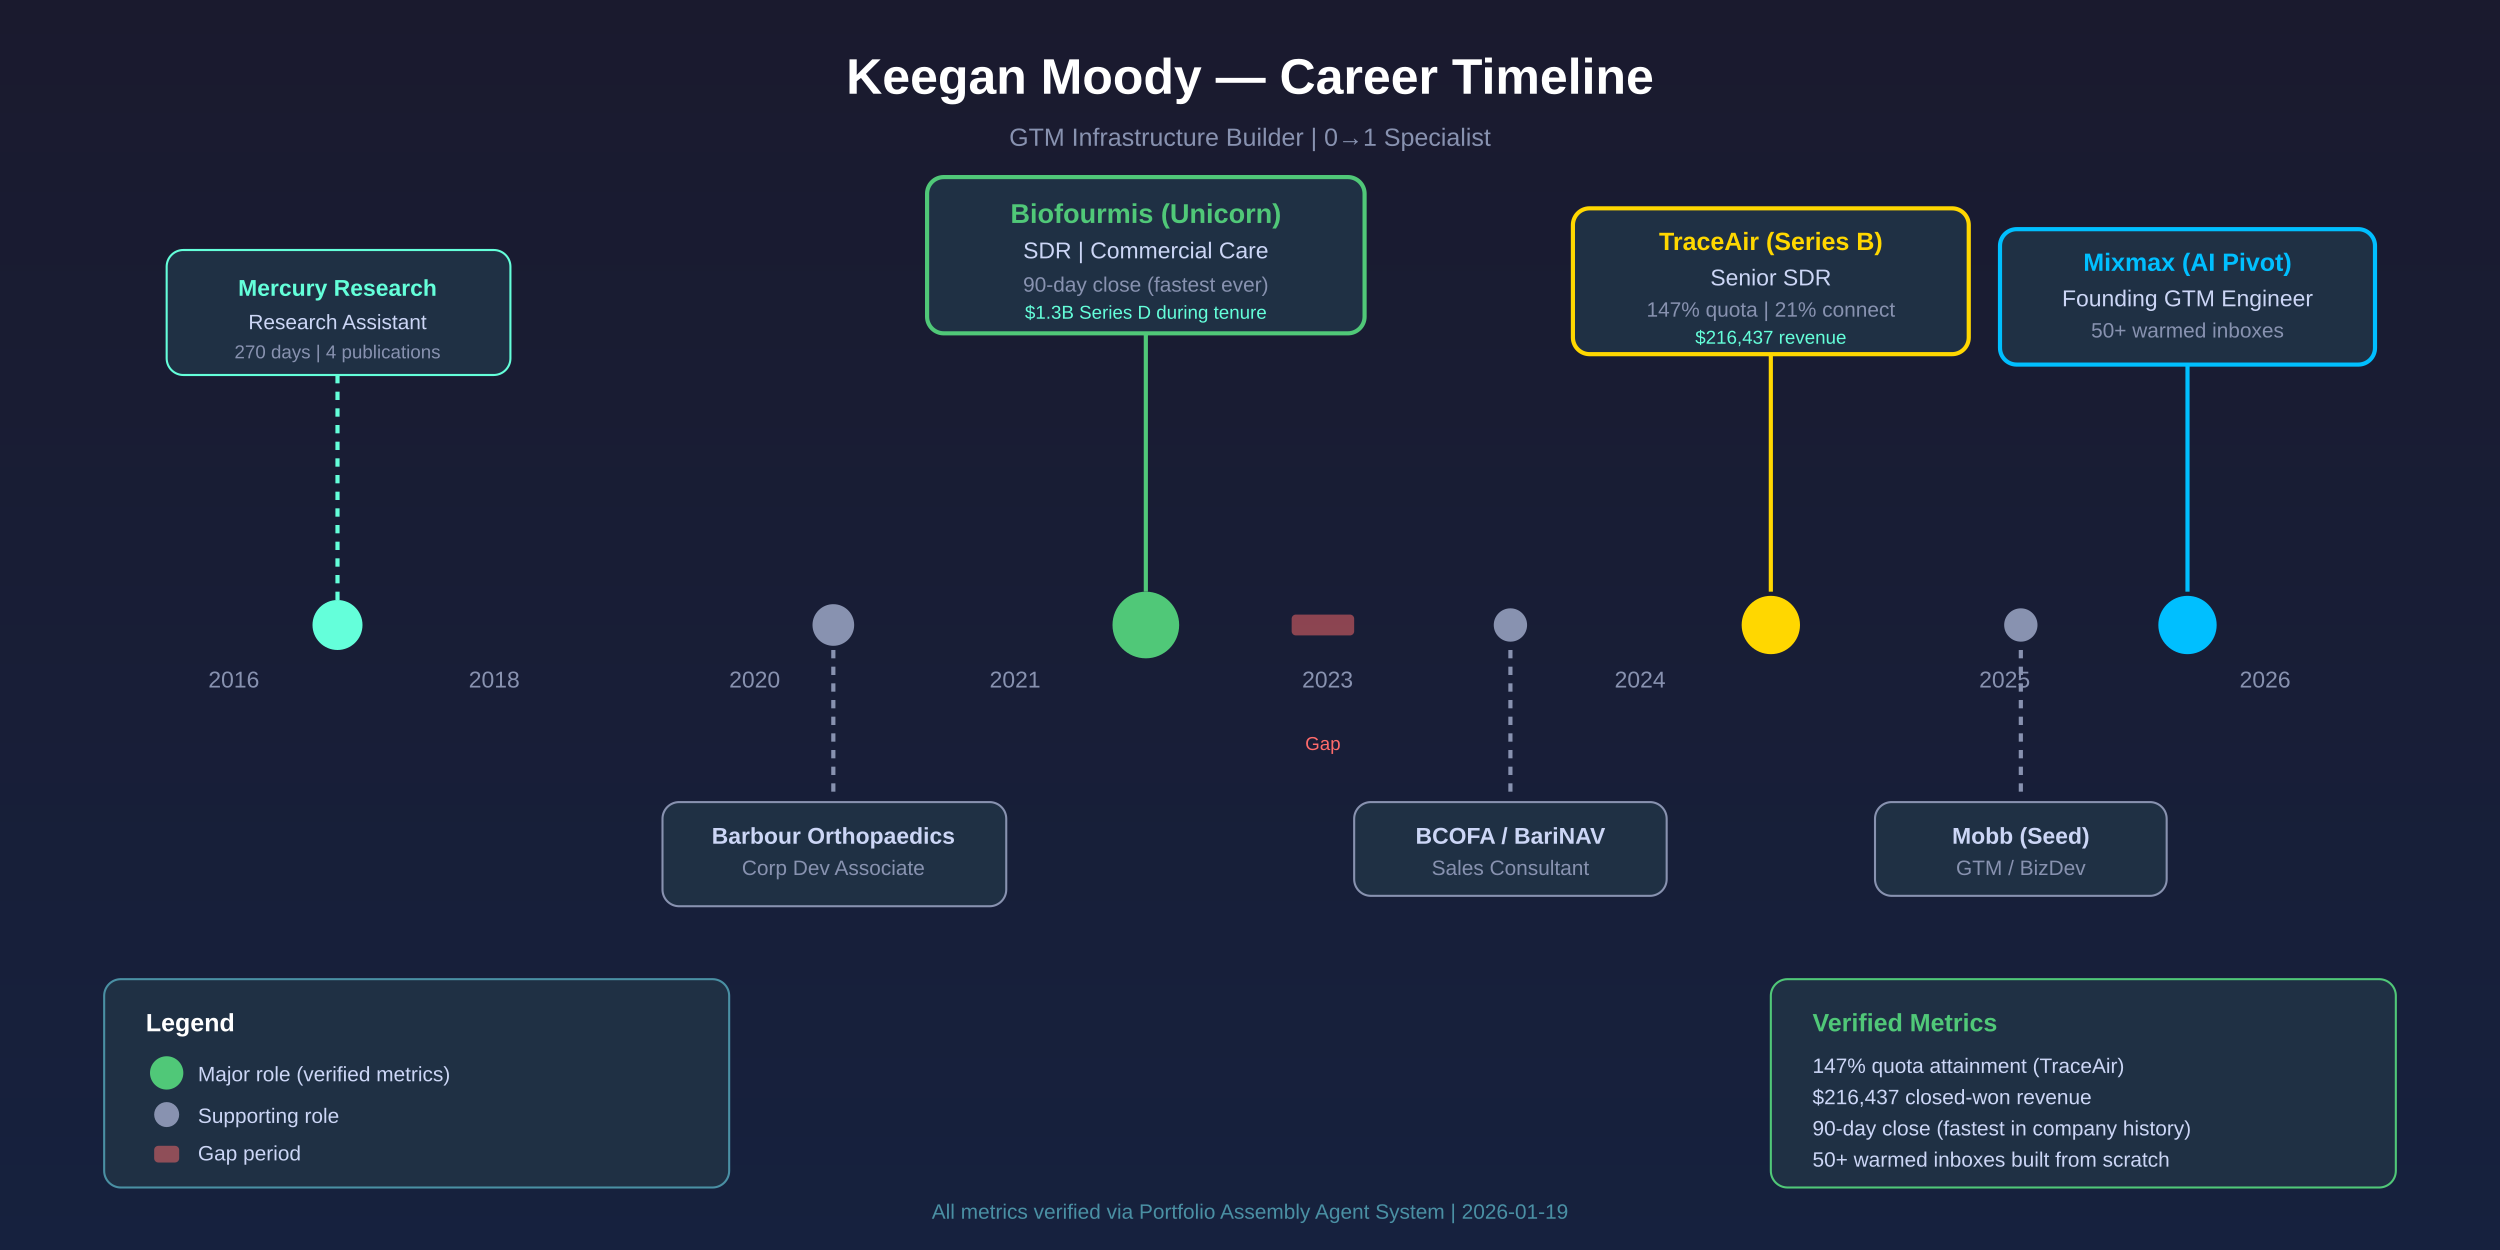
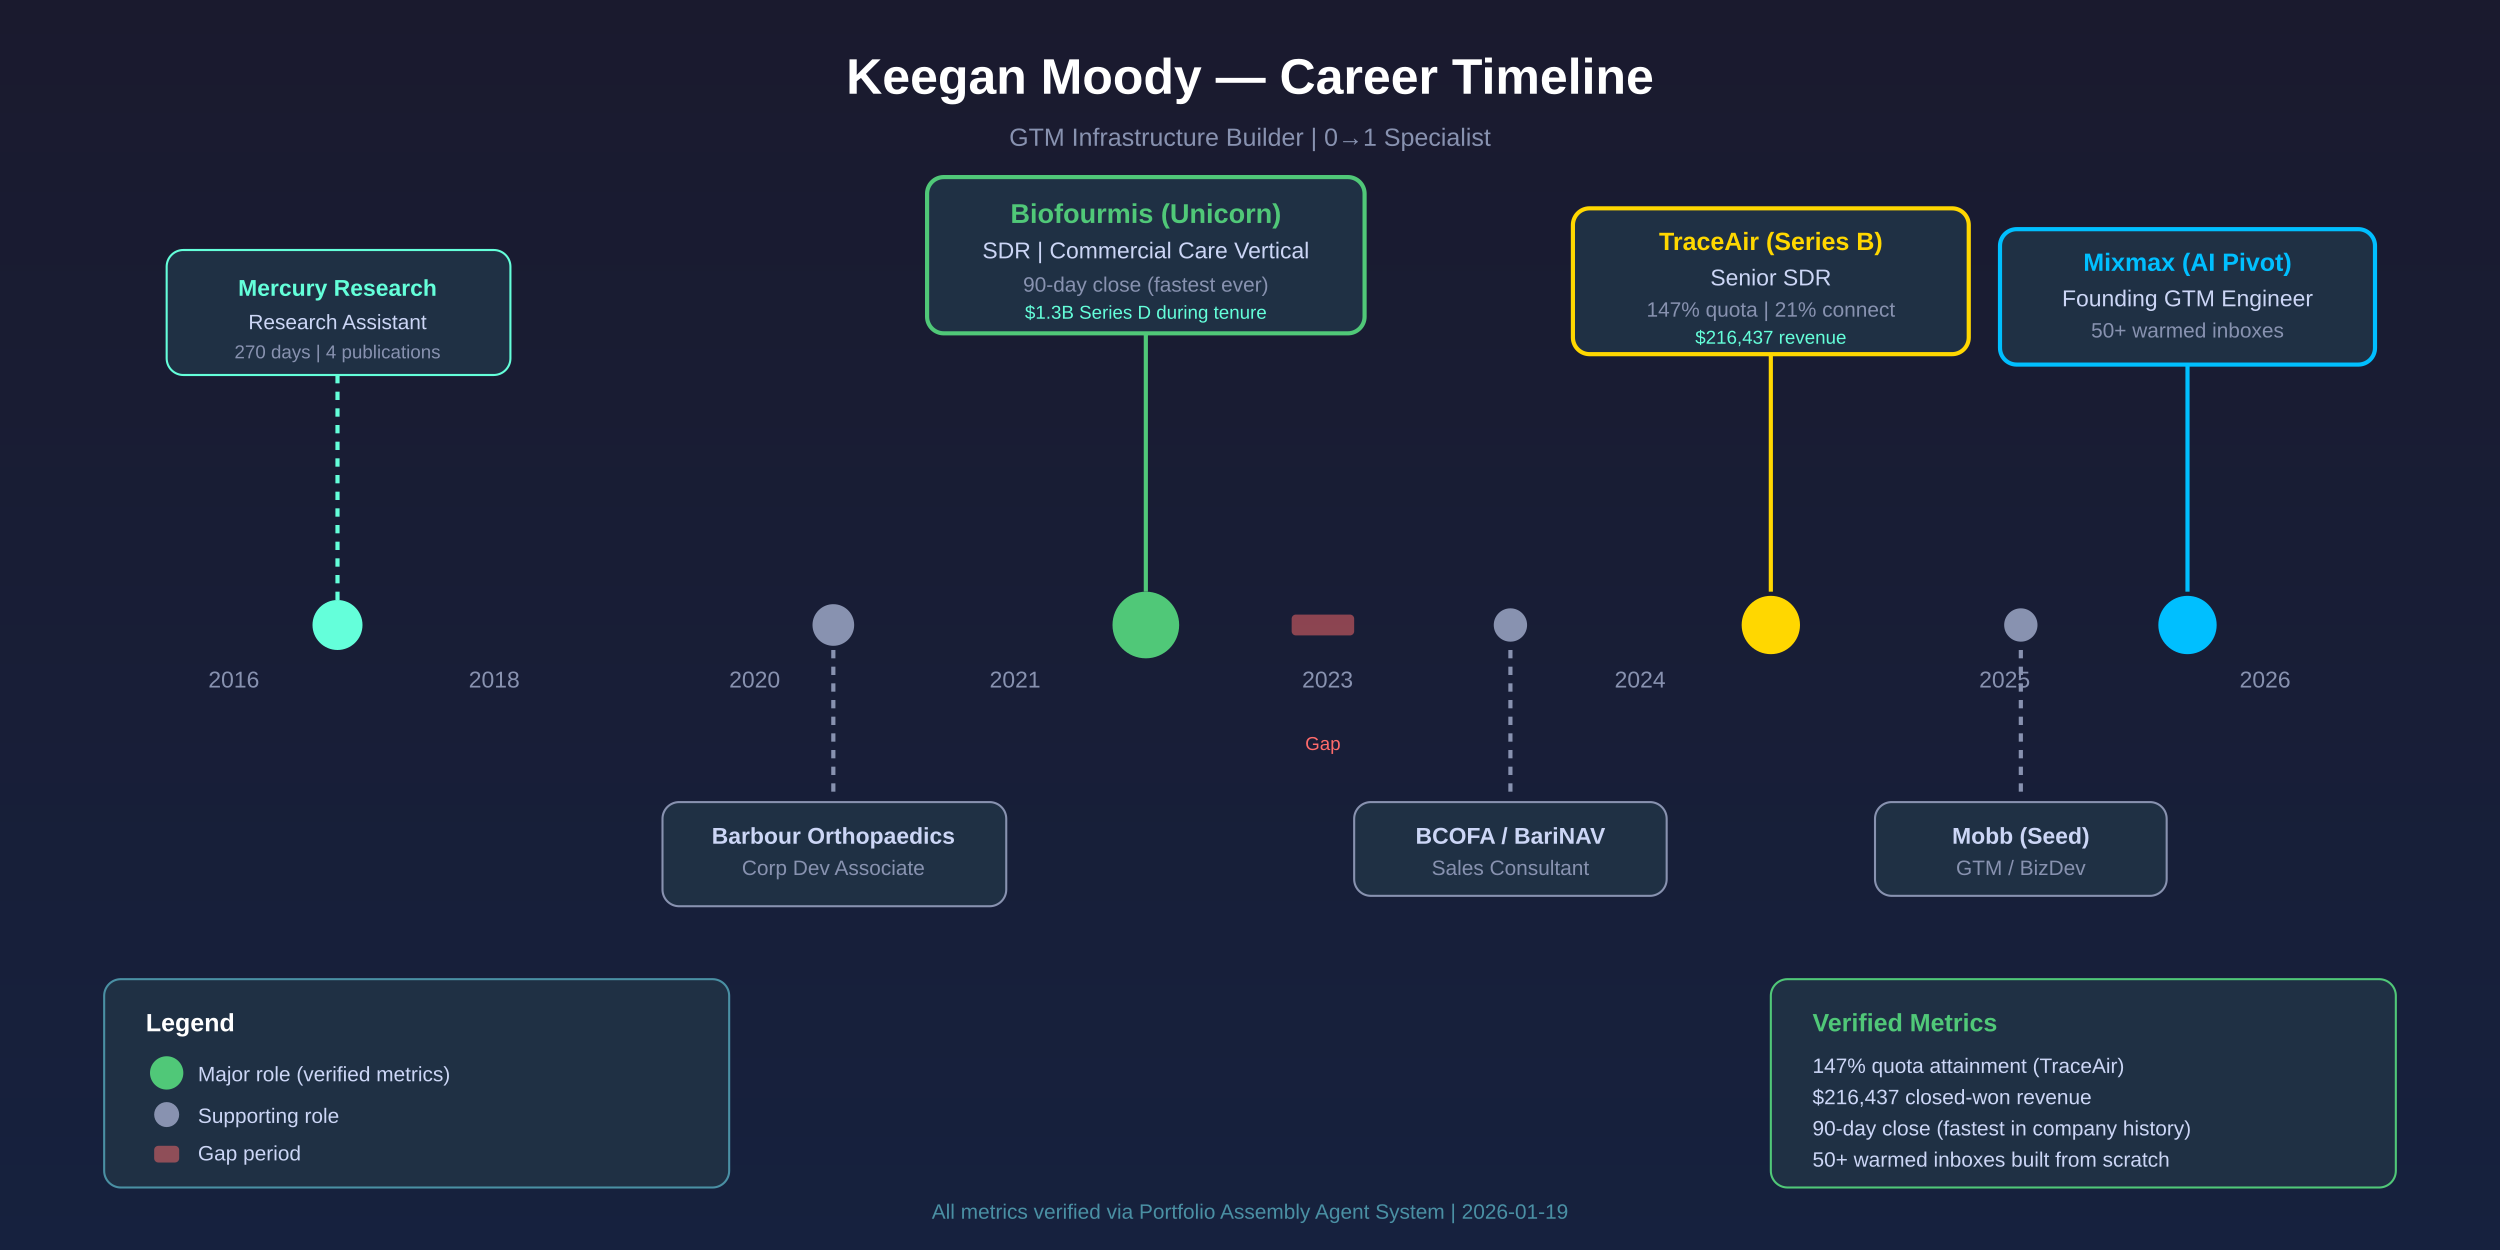
<svg xmlns="http://www.w3.org/2000/svg" viewBox="0 0 1200 600">
  <defs>
    <linearGradient id="bgGrad" x1="0%" y1="0%" x2="0%" y2="100%">
      <stop offset="0%" style="stop-color:#1a1a2e;stop-opacity:1" />
      <stop offset="100%" style="stop-color:#16213e;stop-opacity:1" />
    </linearGradient>
    <linearGradient id="lineGrad" x1="0%" y1="0%" x2="100%" y2="0%">
      <stop offset="0%" style="stop-color:#4a90a4;stop-opacity:1" />
      <stop offset="100%" style="stop-color:#50c878;stop-opacity:1" />
    </linearGradient>
  </defs>
  <rect width="1200" height="600" fill="url(#bgGrad)" />
  <text x="600" y="45" text-anchor="middle" fill="#ffffff" font-family="Arial, sans-serif" font-size="24" font-weight="bold">Keegan Moody — Career Timeline</text>
  <text x="600" y="70" text-anchor="middle" fill="#8892b0" font-family="Arial, sans-serif" font-size="12">GTM Infrastructure Builder | 0→1 Specialist</text>
  <line x1="100" y1="300" x2="1100" y2="300" stroke="url(#lineGrad)" stroke-width="4" stroke-linecap="round" />
  <text x="100" y="330" fill="#8892b0" font-family="Arial, sans-serif" font-size="11">2016</text>
  <text x="225" y="330" fill="#8892b0" font-family="Arial, sans-serif" font-size="11">2018</text>
  <text x="350" y="330" fill="#8892b0" font-family="Arial, sans-serif" font-size="11">2020</text>
  <text x="475" y="330" fill="#8892b0" font-family="Arial, sans-serif" font-size="11">2021</text>
  <text x="625" y="330" fill="#8892b0" font-family="Arial, sans-serif" font-size="11">2023</text>
  <text x="775" y="330" fill="#8892b0" font-family="Arial, sans-serif" font-size="11">2024</text>
  <text x="950" y="330" fill="#8892b0" font-family="Arial, sans-serif" font-size="11">2025</text>
  <text x="1075" y="330" fill="#8892b0" font-family="Arial, sans-serif" font-size="11">2026</text>
  <circle cx="162" cy="300" r="12" fill="#64ffda" />
  <line x1="162" y1="288" x2="162" y2="180" stroke="#64ffda" stroke-width="2" stroke-dasharray="4,4" />
  <rect x="80" y="120" width="165" height="60" rx="8" fill="#1f3044" stroke="#64ffda" stroke-width="1" />
  <text x="162" y="142" text-anchor="middle" fill="#64ffda" font-family="Arial, sans-serif" font-size="11" font-weight="bold">Mercury Research</text>
  <text x="162" y="158" text-anchor="middle" fill="#ccd6f6" font-family="Arial, sans-serif" font-size="10">Research Assistant</text>
  <text x="162" y="172" text-anchor="middle" fill="#8892b0" font-family="Arial, sans-serif" font-size="9">270 days | 4 publications</text>
  <circle cx="400" cy="300" r="10" fill="#8892b0" />
  <line x1="400" y1="312" x2="400" y2="380" stroke="#8892b0" stroke-width="2" stroke-dasharray="4,4" />
  <rect x="318" y="385" width="165" height="50" rx="8" fill="#1f3044" stroke="#8892b0" stroke-width="1" />
  <text x="400" y="405" text-anchor="middle" fill="#ccd6f6" font-family="Arial, sans-serif" font-size="11" font-weight="bold">Barbour Orthopaedics</text>
  <text x="400" y="420" text-anchor="middle" fill="#8892b0" font-family="Arial, sans-serif" font-size="10">Corp Dev Associate</text>
  <circle cx="550" cy="300" r="16" fill="#50c878" />
  <line x1="550" y1="284" x2="550" y2="140" stroke="#50c878" stroke-width="2" />
  <rect x="445" y="85" width="210" height="75" rx="8" fill="#1f3044" stroke="#50c878" stroke-width="2" />
  <text x="550" y="107" text-anchor="middle" fill="#50c878" font-family="Arial, sans-serif" font-size="13" font-weight="bold">Biofourmis (Unicorn)</text>
-   <text x="550" y="124" text-anchor="middle" fill="#ccd6f6" font-family="Arial, sans-serif" font-size="11">SDR | Commercial Care</text>
+   <text x="550" y="124" text-anchor="middle" fill="#ccd6f6" font-family="Arial, sans-serif" font-size="11">SDR | Commercial Care Vertical</text>
  <text x="550" y="140" text-anchor="middle" fill="#8892b0" font-family="Arial, sans-serif" font-size="10">90-day close (fastest ever)</text>
  <text x="550" y="153" text-anchor="middle" fill="#64ffda" font-family="Arial, sans-serif" font-size="9">$1.3B Series D during tenure</text>
  <rect x="620" y="295" width="30" height="10" fill="#ff6b6b" opacity="0.5" rx="2" />
  <text x="635" y="360" text-anchor="middle" fill="#ff6b6b" font-family="Arial, sans-serif" font-size="9">Gap</text>
  <circle cx="725" cy="300" r="8" fill="#8892b0" />
  <line x1="725" y1="312" x2="725" y2="380" stroke="#8892b0" stroke-width="2" stroke-dasharray="4,4" />
  <rect x="650" y="385" width="150" height="45" rx="8" fill="#1f3044" stroke="#8892b0" stroke-width="1" />
  <text x="725" y="405" text-anchor="middle" fill="#ccd6f6" font-family="Arial, sans-serif" font-size="11" font-weight="bold">BCOFA / BariNAV</text>
  <text x="725" y="420" text-anchor="middle" fill="#8892b0" font-family="Arial, sans-serif" font-size="10">Sales Consultant</text>
  <circle cx="850" cy="300" r="14" fill="#ffd700" />
  <line x1="850" y1="284" x2="850" y2="165" stroke="#ffd700" stroke-width="2" />
  <rect x="755" y="100" width="190" height="70" rx="8" fill="#1f3044" stroke="#ffd700" stroke-width="2" />
  <text x="850" y="120" text-anchor="middle" fill="#ffd700" font-family="Arial, sans-serif" font-size="12" font-weight="bold">TraceAir (Series B)</text>
  <text x="850" y="137" text-anchor="middle" fill="#ccd6f6" font-family="Arial, sans-serif" font-size="11">Senior SDR</text>
  <text x="850" y="152" text-anchor="middle" fill="#8892b0" font-family="Arial, sans-serif" font-size="10">147% quota | 21% connect</text>
  <text x="850" y="165" text-anchor="middle" fill="#64ffda" font-family="Arial, sans-serif" font-size="9">$216,437 revenue</text>
  <circle cx="970" cy="300" r="8" fill="#8892b0" />
  <line x1="970" y1="312" x2="970" y2="380" stroke="#8892b0" stroke-width="2" stroke-dasharray="4,4" />
  <rect x="900" y="385" width="140" height="45" rx="8" fill="#1f3044" stroke="#8892b0" stroke-width="1" />
  <text x="970" y="405" text-anchor="middle" fill="#ccd6f6" font-family="Arial, sans-serif" font-size="11" font-weight="bold">Mobb (Seed)</text>
  <text x="970" y="420" text-anchor="middle" fill="#8892b0" font-family="Arial, sans-serif" font-size="10">GTM / BizDev</text>
  <circle cx="1050" cy="300" r="14" fill="#00bfff" />
  <line x1="1050" y1="284" x2="1050" y2="175" stroke="#00bfff" stroke-width="2" />
  <rect x="960" y="110" width="180" height="65" rx="8" fill="#1f3044" stroke="#00bfff" stroke-width="2" />
  <text x="1050" y="130" text-anchor="middle" fill="#00bfff" font-family="Arial, sans-serif" font-size="12" font-weight="bold">Mixmax (AI Pivot)</text>
  <text x="1050" y="147" text-anchor="middle" fill="#ccd6f6" font-family="Arial, sans-serif" font-size="11">Founding GTM Engineer</text>
  <text x="1050" y="162" text-anchor="middle" fill="#8892b0" font-family="Arial, sans-serif" font-size="10">50+ warmed inboxes</text>
  <rect x="50" y="470" width="300" height="100" rx="8" fill="#1f3044" stroke="#4a90a4" stroke-width="1" />
  <text x="70" y="495" fill="#ffffff" font-family="Arial, sans-serif" font-size="12" font-weight="bold">Legend</text>
  <circle cx="80" cy="515" r="8" fill="#50c878" />
  <text x="95" y="519" fill="#ccd6f6" font-family="Arial, sans-serif" font-size="10">Major role (verified metrics)</text>
  <circle cx="80" cy="535" r="6" fill="#8892b0" />
  <text x="95" y="539" fill="#ccd6f6" font-family="Arial, sans-serif" font-size="10">Supporting role</text>
  <rect x="74" y="550" width="12" height="8" fill="#ff6b6b" opacity="0.5" rx="2" />
  <text x="95" y="557" fill="#ccd6f6" font-family="Arial, sans-serif" font-size="10">Gap period</text>
  <rect x="850" y="470" width="300" height="100" rx="8" fill="#1f3044" stroke="#50c878" stroke-width="1" />
  <text x="870" y="495" fill="#50c878" font-family="Arial, sans-serif" font-size="12" font-weight="bold">Verified Metrics</text>
  <text x="870" y="515" fill="#ccd6f6" font-family="Arial, sans-serif" font-size="10">147% quota attainment (TraceAir)</text>
  <text x="870" y="530" fill="#ccd6f6" font-family="Arial, sans-serif" font-size="10">$216,437 closed-won revenue</text>
  <text x="870" y="545" fill="#ccd6f6" font-family="Arial, sans-serif" font-size="10">90-day close (fastest in company history)</text>
  <text x="870" y="560" fill="#ccd6f6" font-family="Arial, sans-serif" font-size="10">50+ warmed inboxes built from scratch</text>
  <text x="600" y="585" text-anchor="middle" fill="#4a90a4" font-family="Arial, sans-serif" font-size="10">All metrics verified via Portfolio Assembly Agent System | 2026-01-19</text>
</svg>
